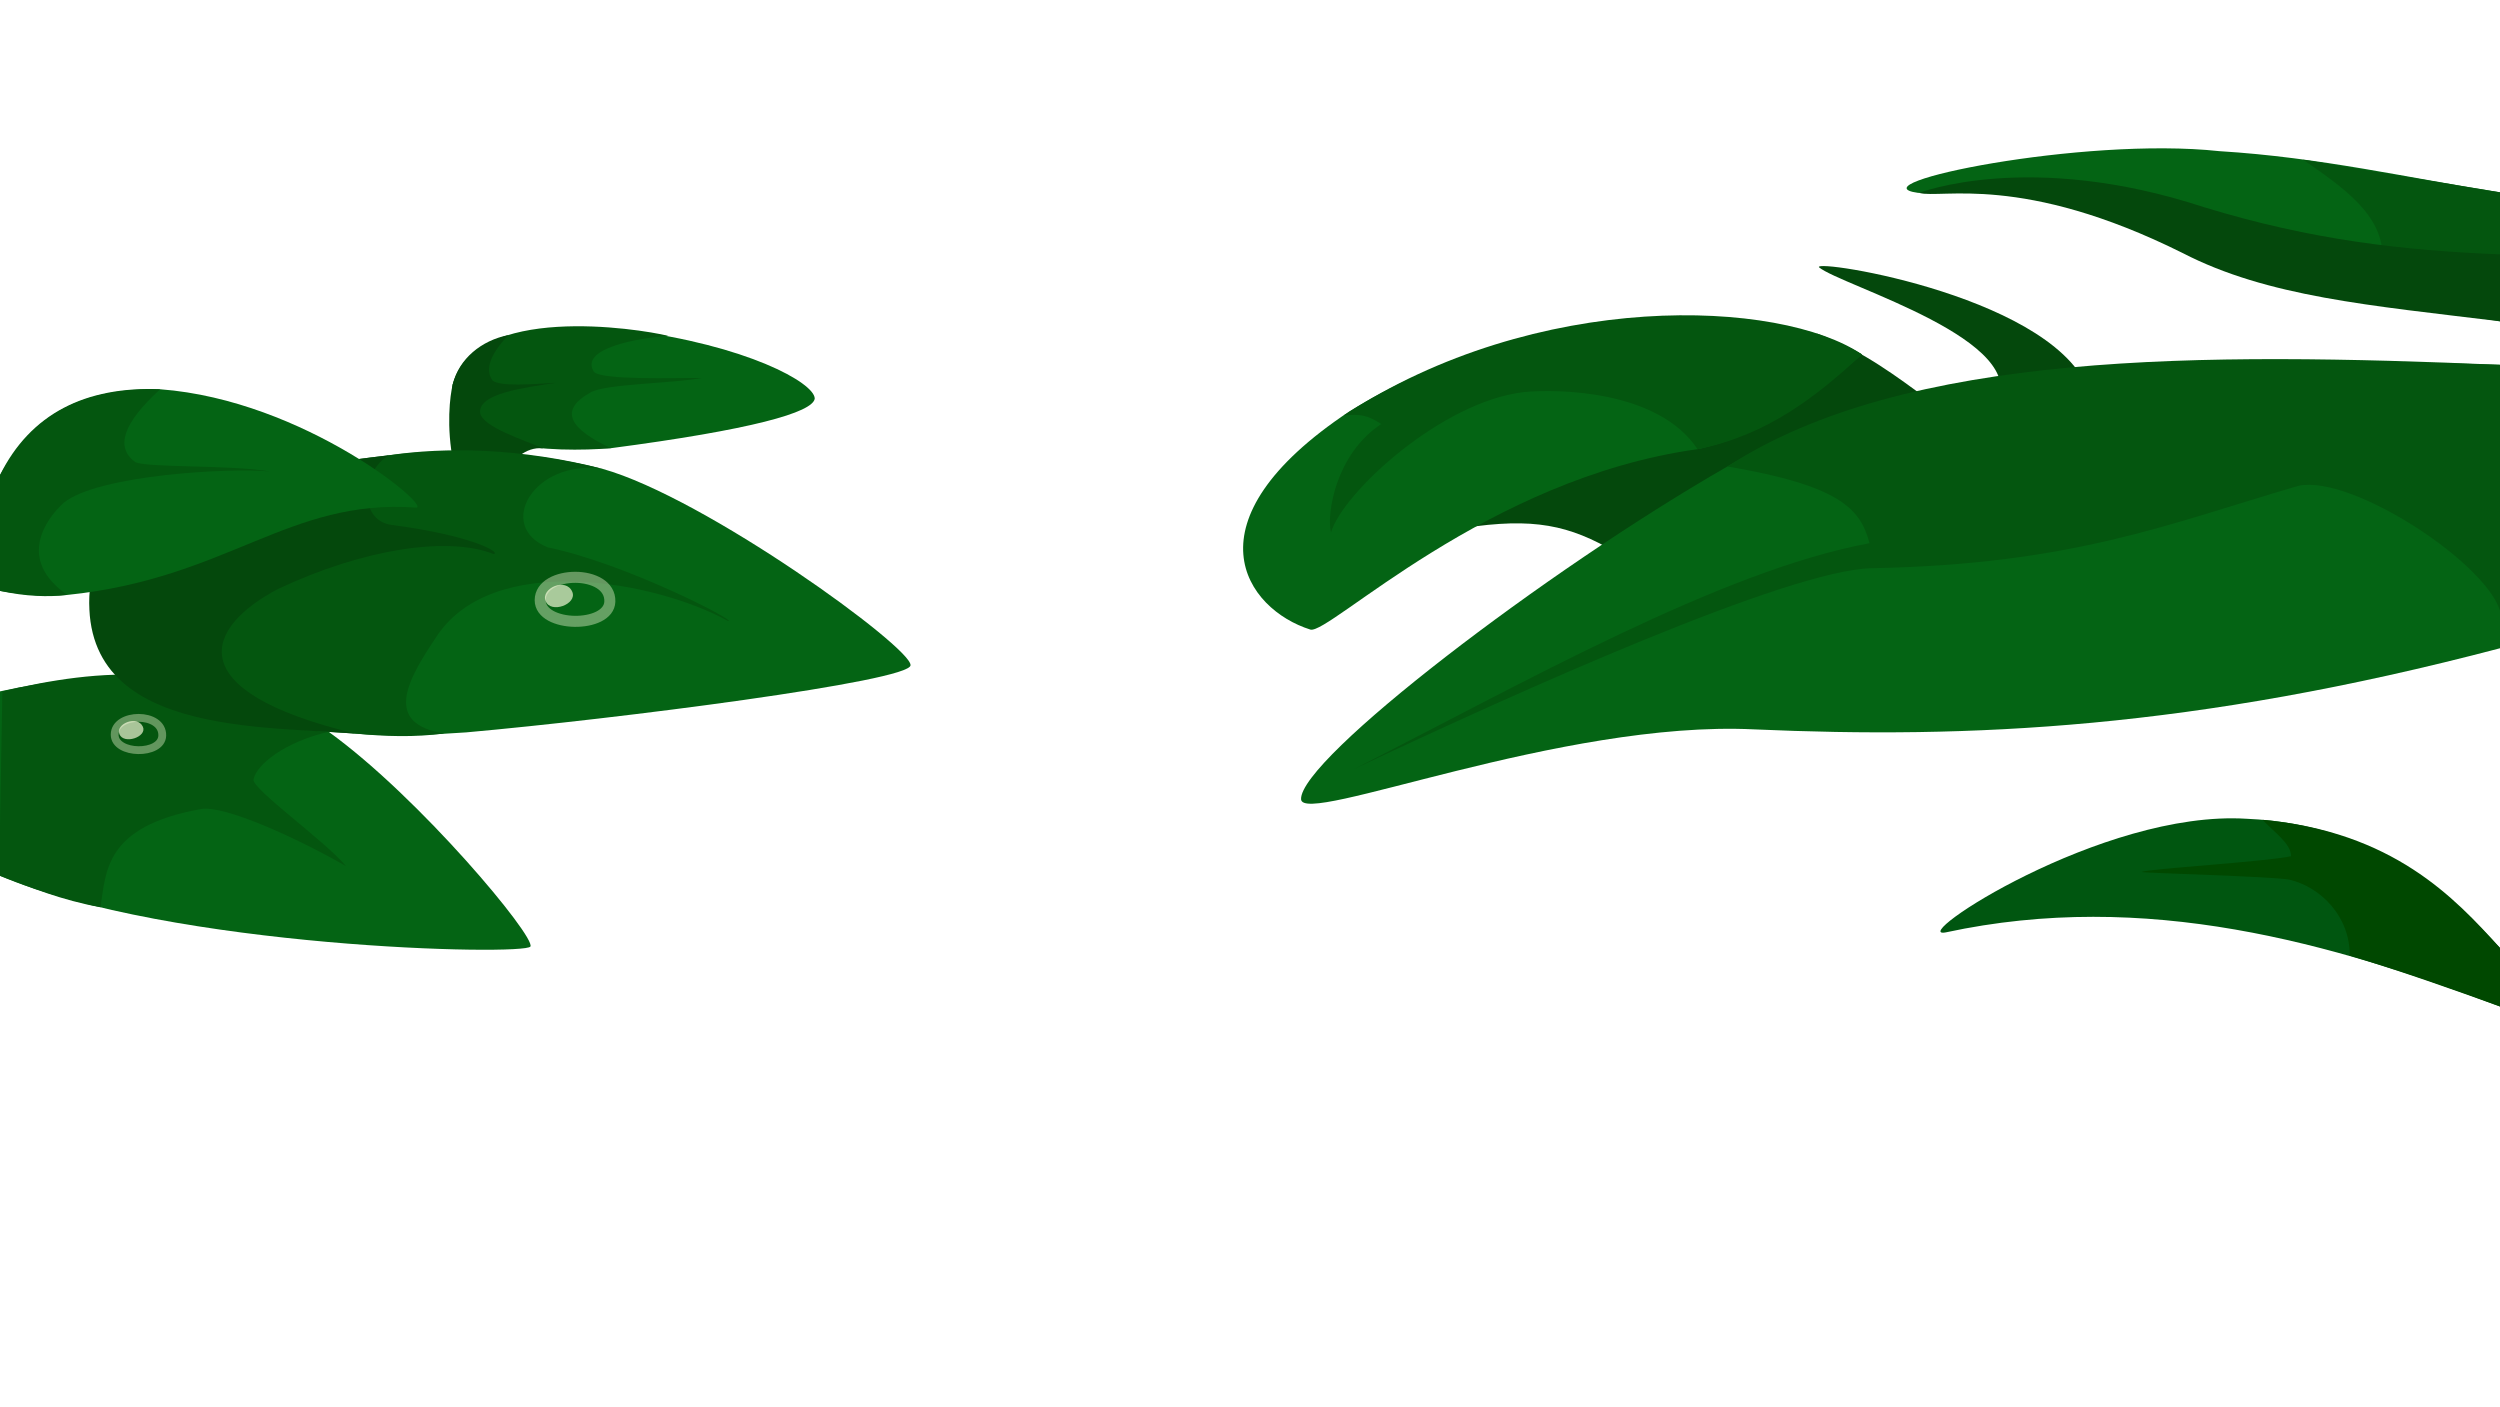
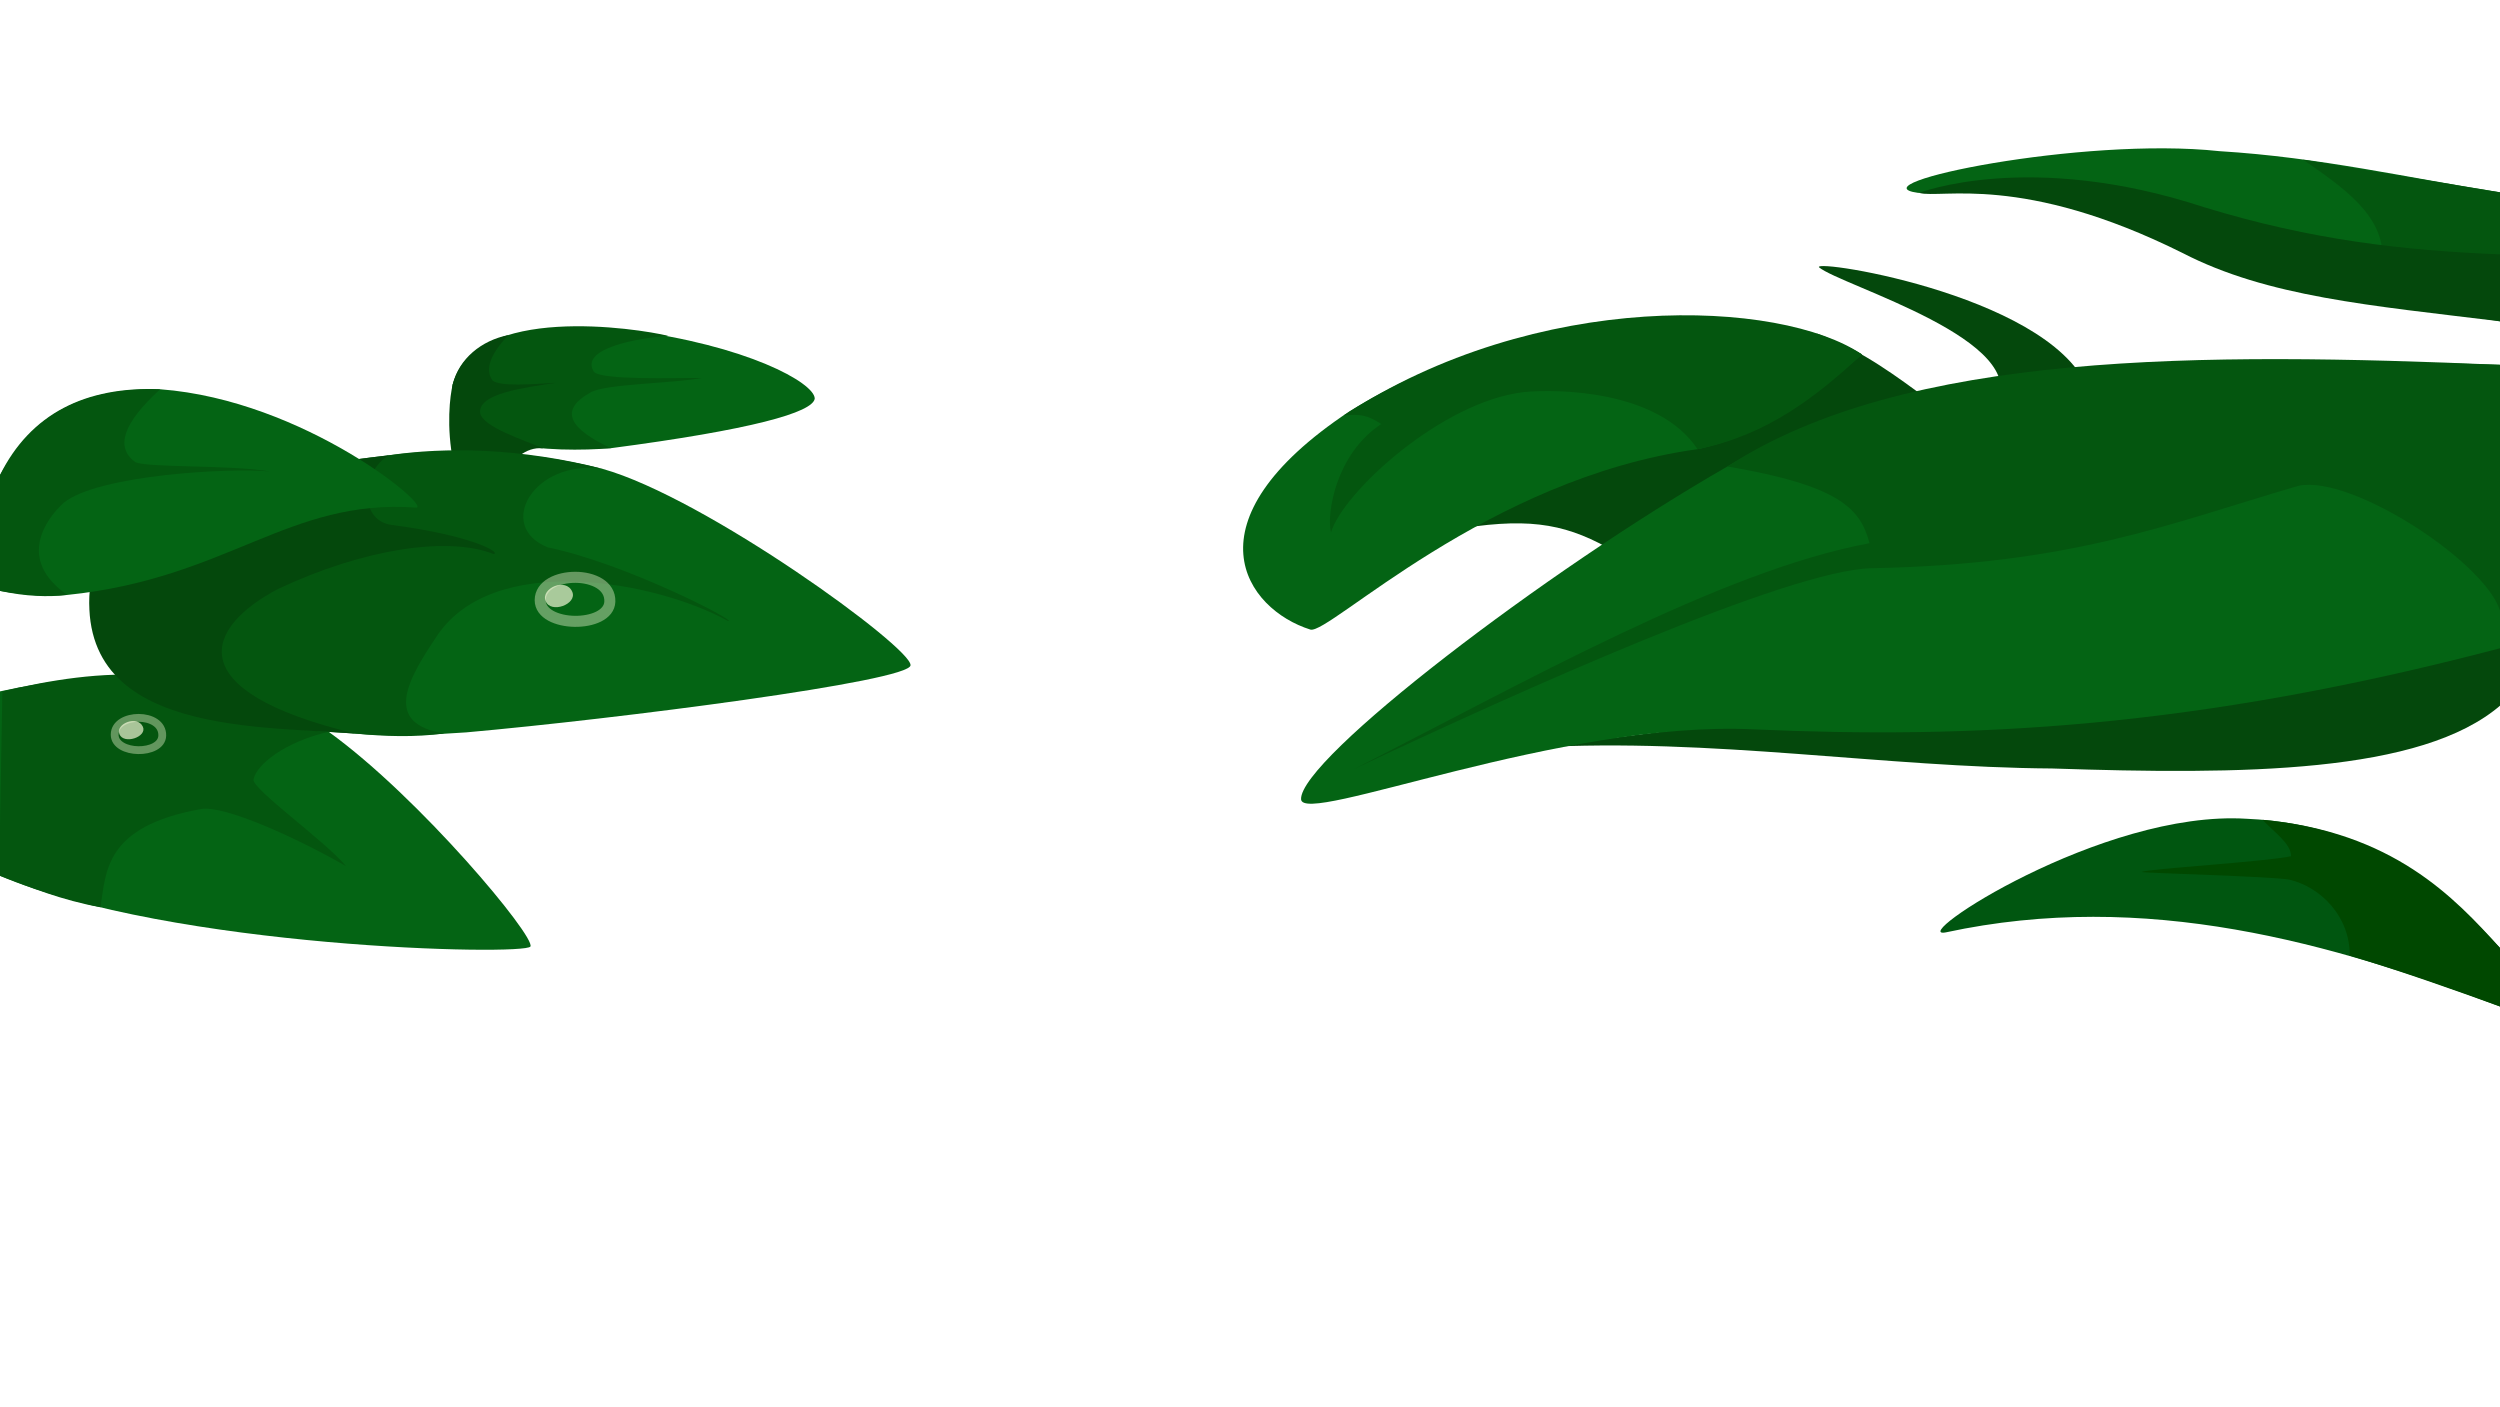
<svg xmlns="http://www.w3.org/2000/svg" enable-background="new" id="svg8" version="1.1" viewBox="0 0 1280 720" height="720mm" width="1280mm">
-   <defs id="defs2">
-     <filter id="filter902" style="color-interpolation-filters:sRGB">
-       <feBlend id="feBlend904" in2="BackgroundImage" mode="soft-light" />
-     </filter>
-   </defs>
+   <defs id="defs2" />
  <g style="display:inline;opacity:1" transform="translate(0,423)" id="layer1">
    <path id="path914" d="m -0.443,25.242 0.132,-94.192 C 50.263,-79.907 104.565,-83.205 168.229,-48.345 214.896,-14.744 274.259,56.664 271.582,61.622 268.681,66.412 87.98,62.687 -0.443,25.242 Z" style="display:inline;opacity:1;fill:#046414;fill-opacity:1;stroke:none;stroke-width:0.265px;stroke-linecap:butt;stroke-linejoin:miter;stroke-opacity:1" />
    <path id="path926" d="M -0.443,25.242 C 15.791,31.482 31.748,37.935 51.449,41.507 54.343,23.42 53.361,0.111 102.899,-8.773 114.875,-10.921 152.218,6.154 177.15,20.46 166.547,7.605 128.825,-19.089 129.793,-23.974 131.533,-31.802 145.914,-43.073 168.229,-48.345 103.005,-85.8 51.039,-80.83 1.211,-69.016 Z" style="display:inline;fill:#04560f;fill-opacity:1;stroke:none;stroke-width:0.265px;stroke-linecap:butt;stroke-linejoin:miter;stroke-opacity:1" />
    <path id="path846" d="m 58.708,-46.865 c 0.004,-11.381 24.752,-11.705 24.368,0.529 -0.317,10.102 -24.372,9.849 -24.368,-0.529 z" style="fill:none;stroke:#ffffe0;stroke-width:4;stroke-linecap:butt;stroke-linejoin:miter;stroke-miterlimit:4;stroke-dasharray:none;stroke-opacity:0.376" />
    <path id="path848" d="m 61.138,-47.126 c -2.156,-5.32 9.207,-9.911 12.011,-3.793 2.364,5.158 -9.765,9.337 -12.011,3.793 z" style="fill:#ffffe0;fill-opacity:0.659;stroke:none;stroke-width:0.265px;stroke-linecap:butt;stroke-linejoin:miter;stroke-opacity:1" />
  </g>
  <g style="display:inline" id="layer9">
    <path id="path861" d="m 231.815,196.736 c 8.078,-23.555 39.775,-32.566 89.744,-27.771 60.736,7.782 95.42,27.003 95.591,35.079 -0.842,7.177 -32.702,16.015 -104.36,25.432 -49.025,1.105 -85.048,-5.494 -80.974,-32.741 z" style="fill:#046414;fill-opacity:1;stroke:none;stroke-width:0.265px;stroke-linecap:butt;stroke-linejoin:miter;stroke-opacity:1" />
    <path id="path863" d="m 312.789,229.477 c -20.302,-9.549 -27.593,-19.099 -10.231,-28.648 7.548,-4.3 42.84,-4.58 56.891,-7.304 -14.252,-0.133 -51.447,1.276 -55.408,-3.219 -7.334,-11.857 21.869,-17.166 38.13,-18.343 -15.937,-3.885 -99.051,-16.645 -110.356,24.775 -5.672,33.834 52.329,35.086 80.974,32.741 z" style="fill:#04560f;fill-opacity:1;stroke:none;stroke-width:0.265px;stroke-linecap:butt;stroke-linejoin:miter;stroke-opacity:1" />
    <path id="path886" d="m 232.177,237.124 c -3.785,-18.76 -1.815,-34.505 -0.362,-40.388 3.221,-13.048 14.58,-22.419 28.519,-25.187 -5.955,6.103 -13.552,16.335 -8.045,23.386 4.295,3.01 19.269,1.843 32.647,1.029 -16.179,2.483 -40.307,5.359 -39.102,15.528 1.429,7.253 23.091,14.055 32.243,18.061 -9.228,-1.016 -16.274,6.792 -17.727,11.202 z" style="fill:#04480c;fill-opacity:1;stroke:none;stroke-width:0.265px;stroke-linecap:butt;stroke-linejoin:miter;stroke-opacity:1" />
  </g>
  <g style="display:inline;opacity:1" id="layer8">
    <path id="path871" d="m 466.196,340.587 c 0.567,-9.07 -104.863,-85.706 -157.692,-100.542 -36.456,-9.005 -75.201,-11.207 -109.272,-6.954 -106.277,12.359 -147.561,33.659 -151.602,57.067 -13.052,74.357 53.754,80.531 134.371,85.447 19.496,1.689 38.14,0.636 56.653,-0.623 76.914,-6.841 227.655,-26.172 227.542,-34.396 z" style="fill:#046414;fill-opacity:1;stroke:none;stroke-width:0.265px;stroke-linecap:butt;stroke-linejoin:miter;stroke-opacity:1" />
    <path id="path875" d="m 227.542,375.512 c -31.488,-4.909 -18.989,-27.228 -4.63,-48.683 28.384,-45.194 112.852,-29.354 149.886,-8.864 5.281,0.458 -52.325,-29.497 -92.34,-37.703 -26.866,-10.72 -7.277,-45.276 28.046,-40.217 -41.947,-10.826 -80.949,-11.224 -109.272,-6.954 -71.618,19.602 -94.043,44.923 -105.57,71.512 -9.336,57.602 43.65,63.361 88.339,71.002 15.015,1.447 30.294,1.994 45.54,-0.093 z" style="display:inline;fill:#04560f;fill-opacity:1;stroke:none;stroke-width:0.265px;stroke-linecap:butt;stroke-linejoin:miter;stroke-opacity:1" />
    <path id="path873" d="m 182.001,375.606 c -91.768,-21.993 -76.476,-54.855 -39.391,-74.177 43.092,-20.267 86.551,-27.106 110.199,-17.727 3.9,-0.956 -12.175,-9.771 -52.79,-15.004 -16.405,-2.712 -15.204,-27.435 -0.787,-35.606 -48.894,5.768 -146.269,19.159 -151.602,57.067 -16.891,85.855 80.578,81.261 134.371,85.447 z" style="fill:#04480c;fill-opacity:1;stroke:none;stroke-width:0.265px;stroke-linecap:butt;stroke-linejoin:miter;stroke-opacity:1" />
    <path style="fill:#ffffe0;fill-opacity:0.659;stroke:none;stroke-width:0.313px;stroke-linecap:butt;stroke-linejoin:miter;stroke-opacity:1" d="m 279.321,307.662 c -2.457,-6.527 10.493,-12.16 13.688,-4.653 2.694,6.328 -11.128,11.455 -13.688,4.653 z" id="path862" />
    <path style="fill:none;stroke:#ffffe0;stroke-width:5.649;stroke-linecap:butt;stroke-linejoin:miter;stroke-miterlimit:4;stroke-dasharray:none;stroke-opacity:0.39" d="m 276.579,307.294 c 0.007,-15.514 36.221,-15.955 35.66,0.721 -0.463,13.77 -35.666,13.425 -35.66,-0.721 z" id="path860" />
  </g>
  <g style="display:inline" id="layer7">
    <path id="path865" d="M -0.059,243.35 C 11.637,223.096 29.554,198.258 82.021,199.3 c 74.081,5.601 139.719,60.933 130.969,60.59 -65.361,-4.72 -96.17,36.257 -178.528,44.715 -12.641,1.032 -23.968,-0.312 -34.515,-2.073 z" style="fill:#046414;fill-opacity:1;stroke:none;stroke-width:0.265px;stroke-linecap:butt;stroke-linejoin:miter;stroke-opacity:1" />
    <path id="path869" d="m 82.037,199.283 c -18.786,17.126 -23.365,29.676 -12.717,37.323 5.663,2.964 50.038,1.347 68.764,4.8 -19.727,-2.001 -88.211,1.673 -105.541,16.102 -8.575,7.773 -24.459,28.77 1.918,47.096 -9.723,1.144 -21.095,0.832 -34.515,-2.073 l 0.365,-59.653 v 0 0 l -0.365,59.653 -0.007,-59.181 C 15.519,211.806 43.834,197.715 82.037,199.283 Z" style="fill:#04560f;fill-opacity:1;stroke:none;stroke-width:0.265px;stroke-linecap:butt;stroke-linejoin:miter;stroke-opacity:1" />
  </g>
  <g style="display:inline" id="layer2">
    <path id="path912" d="m 1280.135,515.372 c -86.18,-32.437 -181.337,-60.129 -283.89,-37.993 -20.62,3.916 79.809,-62.822 154.038,-58.17 67.041,2.933 104.695,39.184 129.777,66.203 z" style="display:inline;fill:#005610;fill-opacity:1;stroke:none;stroke-width:0.265px;stroke-linecap:butt;stroke-linejoin:miter;stroke-opacity:1" />
    <path id="path924" d="m 1280.135,515.372 c -23.997,-8.655 -50.089,-17.956 -77.098,-26.094 0.251,-19.947 -14.758,-35.09 -30.89,-38.899 -9.365,-1.697 -75.194,-3.373 -75.654,-3.933 2.804,-1.581 63.716,-5.252 76.481,-8.055 0.155,-6.477 -8.588,-12.178 -14.521,-18.655 66.627,6.073 98.202,39.699 121.608,65.678 z" style="display:inline;fill:#004800;fill-opacity:1;stroke:none;stroke-width:0.265px;stroke-linecap:butt;stroke-linejoin:miter;stroke-opacity:1" />
  </g>
  <g style="display:inline" id="layer10">
    <path id="path884" d="m 1070.504,203.004 c -14.428,-50.582 -142.412,-70.741 -139.171,-66.146 11.277,9.441 110.259,37.541 90.487,70.908 z" style="fill:#04480c;fill-opacity:1;stroke:none;stroke-width:0.265px;stroke-linecap:butt;stroke-linejoin:miter;stroke-opacity:1" />
  </g>
  <g style="display:inline" id="layer6">
    <path id="path838" d="m 742.266,271.492 c 38.317,-6.708 57.417,-3.942 80.593,8.773 l 165.545,-74.839 c -17.354,-12.612 -34.696,-26.074 -58.086,-34.598 z" style="fill:#04480c;fill-opacity:1;stroke:none;stroke-width:0.265px;stroke-linecap:butt;stroke-linejoin:miter;stroke-opacity:1" />
    <path id="path834" d="m 670.938,322.356 c -32.973,-10.345 -65.235,-55.076 19.878,-111.669 85.749,-53.499 208.916,-60.871 262.509,-29.233 -24.041,20.198 -47.985,40.493 -84.19,48.526 -107.831,14.903 -188.573,95 -198.197,92.375 z" style="display:inline;fill:#046414;fill-opacity:1;stroke:none;stroke-width:0.265px;stroke-linecap:butt;stroke-linejoin:miter;stroke-opacity:1" />
    <path id="path836" d="m 687.893,212.734 c 8.727,-0.849 12.316,-0.161 19.294,4.385 -23.154,15.222 -28.114,45.774 -25.725,55.542 6.004,-20.47 56.708,-67.104 98.806,-71.912 16.937,-1.672 68.765,-1.125 88.867,29.233 35.791,-7.11 61.022,-27.097 84.19,-48.526 -41.817,-28.373 -166.417,-33.628 -265.432,31.279 z" style="display:inline;fill:#04560f;fill-opacity:1;stroke:none;stroke-width:0.265px;stroke-linecap:butt;stroke-linejoin:miter;stroke-opacity:1" />
  </g>
  <g style="display:inline" id="layer5">
    <path id="path817" d="m 1280.119,164.53 c -52.659,-9.343 -109.568,-8.984 -164.287,-36.272 -74.345,-37.854 -118.73,-28.079 -133.885,-29.525 -33.096,-4.559 84.448,-28.914 154.348,-21.34 51.947,3.181 96.835,13.753 143.822,21.105 z" style="display:inline;fill:#046414;fill-opacity:1;stroke:none;stroke-width:0.265px;stroke-linecap:butt;stroke-linejoin:miter;stroke-opacity:1" />
    <path id="path821" d="m 1179.194,81.761 c 18.972,13.324 42.066,28.219 40.514,51.263 l 60.386,7.441 -0.024,-41.99 z" style="display:inline;fill:#04560f;fill-opacity:1;stroke:none;stroke-width:0.265px;stroke-linecap:butt;stroke-linejoin:miter;stroke-opacity:1" />
    <path id="path819" d="m 1280.119,164.53 c -66.701,-8.161 -119.215,-12.543 -162.668,-35.011 -82.303,-40.976 -123.582,-27.552 -134.848,-30.769 0,0 56.521,-22.032 145.888,7.339 55.308,16.917 101.963,22.117 151.62,24.154 z" style="display:inline;fill:#04480c;fill-opacity:1;stroke:none;stroke-width:0.265px;stroke-linecap:butt;stroke-linejoin:miter;stroke-opacity:1" />
  </g>
  <g style="display:inline" id="layer4">
-     <path id="path840" d="m 786.032,382.713 c 90.121,-5.086 178.415,10.181 264.583,10.749 97.391,3.241 189.16,2.683 229.753,-32.453 l -0.083,-39.944 z" style="display:inline;fill:#04480c;fill-opacity:1;stroke:none;stroke-width:0.265px;stroke-linecap:butt;stroke-linejoin:miter;stroke-opacity:1;filter:url(#filter902)" />
+     <path id="path840" d="m 786.032,382.713 c 90.121,-5.086 178.415,10.181 264.583,10.749 97.391,3.241 189.16,2.683 229.753,-32.453 l -0.083,-39.944 z" style="display:inline;fill:#04480c;fill-opacity:1;stroke:none;stroke-width:0.265px;stroke-linecap:butt;stroke-linejoin:miter;stroke-opacity:1" />
    <path id="path830" d="M 1280.083,186.781 C 1126.9,181.907 978.999,182.941 884.424,238.846 c -93.2,53.483 -218.872,149.75 -218.281,170.326 0.412,14.129 133.121,-40.539 231.953,-35.732 110.212,4.864 224.529,-0.108 382.077,-41.579 0.8,-48.612 0.463,-96.806 -0.089,-145.08 z" style="display:inline;fill:#046414;fill-opacity:1;stroke:none;stroke-width:0.265px;stroke-linecap:butt;stroke-linejoin:miter;stroke-opacity:1" />
    <path id="path832" d="m 884.424,238.846 c 57.448,9.772 68.139,21.559 72.76,39.274 -76.238,14.152 -178.121,72.039 -264.17,115.755 86.545,-40.866 222.57,-101.824 264.997,-102.939 103.019,-1.935 151.816,-22.591 218.695,-42.168 27.639,-6.106 98.925,41.047 103.725,65.682 l -0.347,-127.669 c -151.698,-6.42 -304.392,-7.217 -395.66,52.065 z" style="display:inline;fill:#04560f;fill-opacity:1;stroke:none;stroke-width:0.265px;stroke-linecap:butt;stroke-linejoin:miter;stroke-opacity:1" />
  </g>
</svg>
